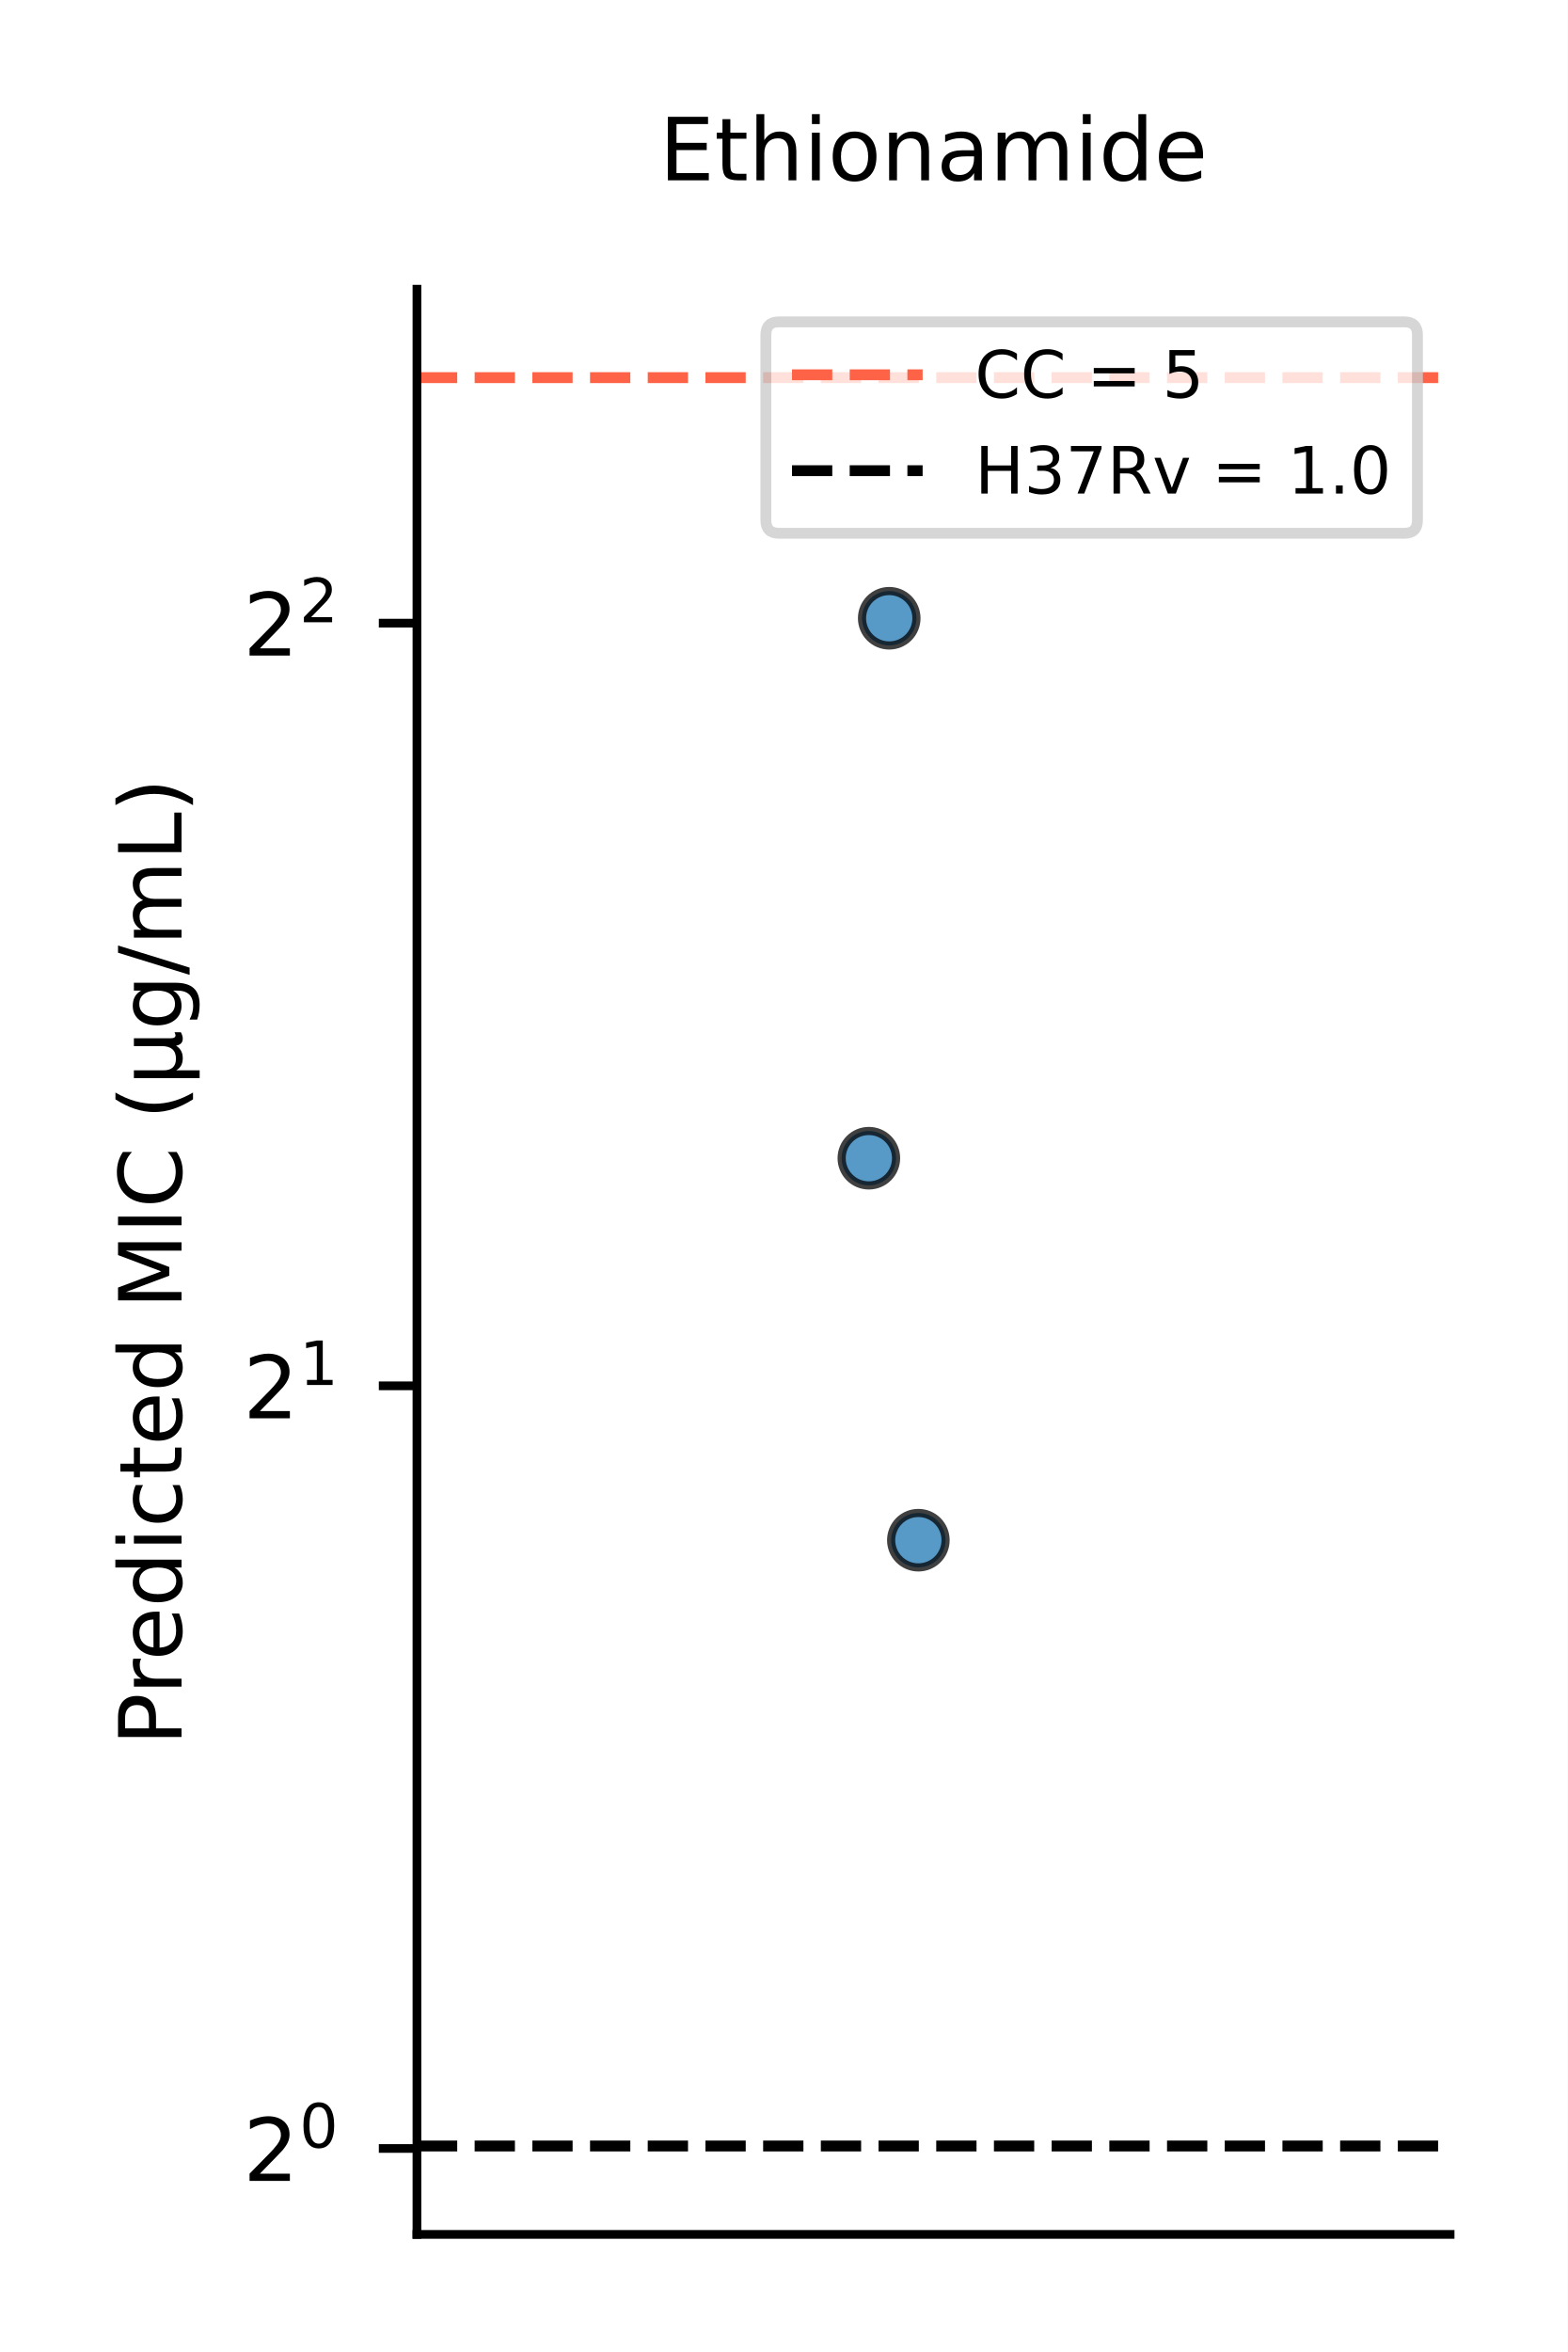
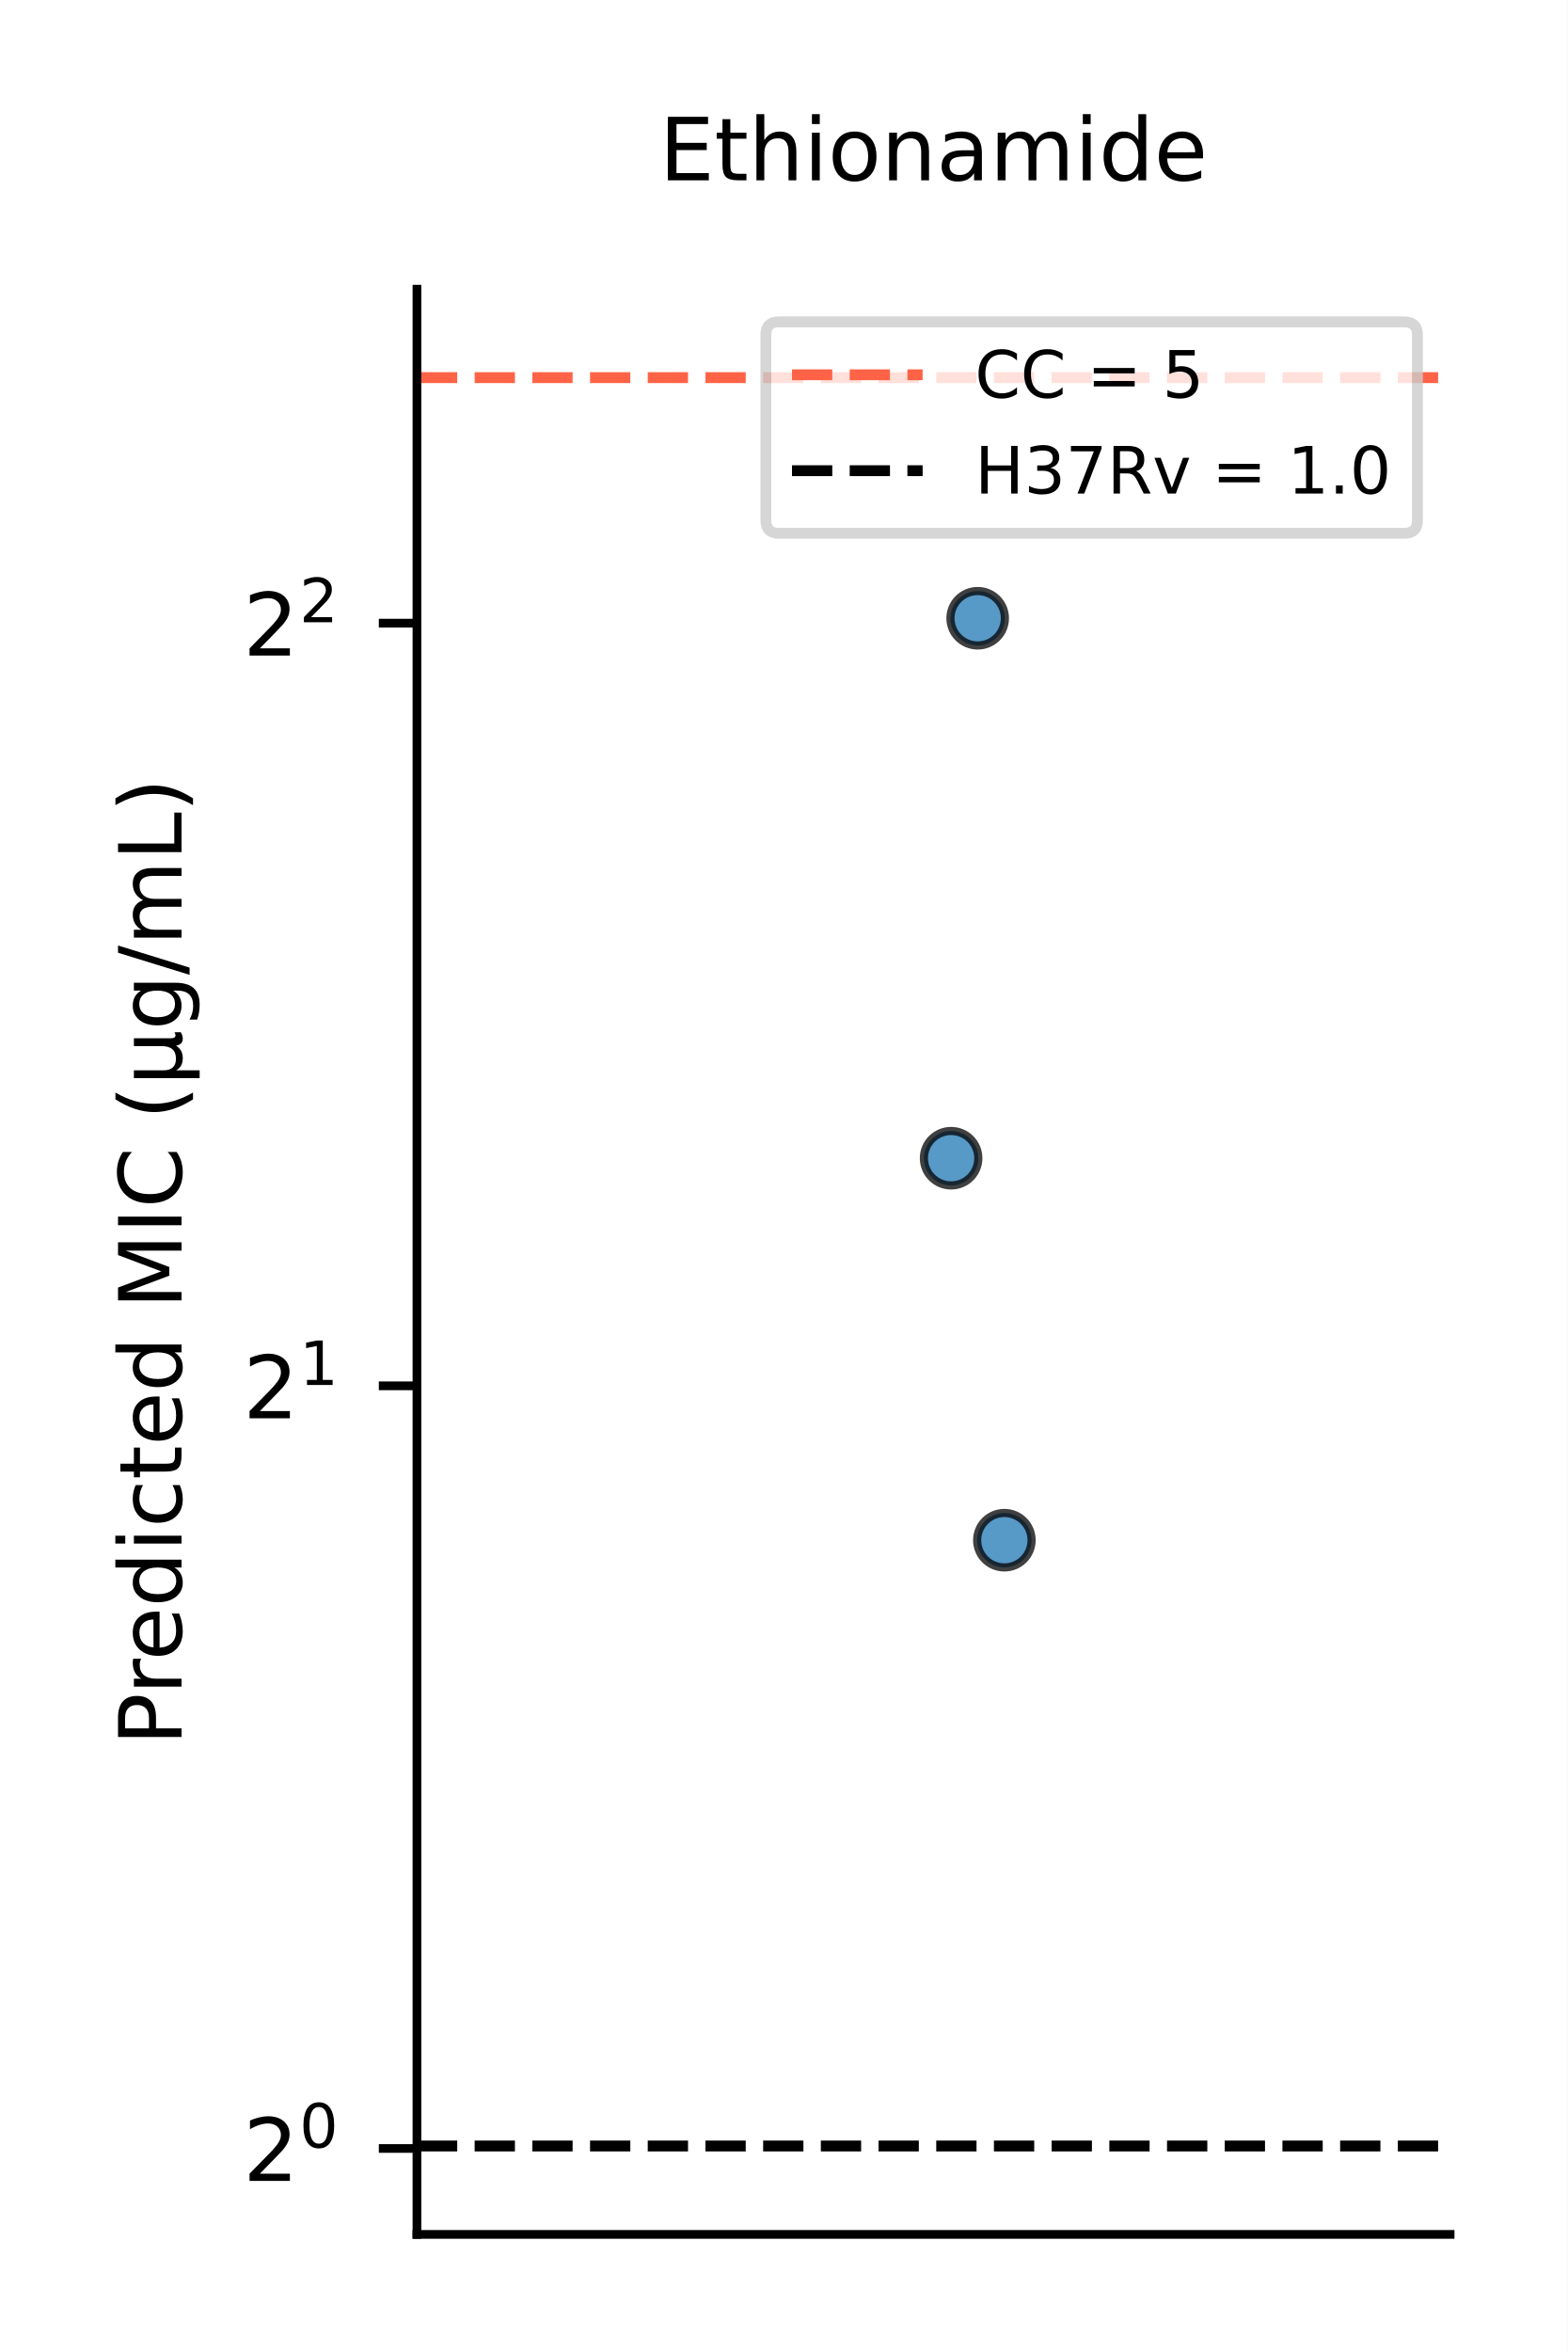
<svg xmlns="http://www.w3.org/2000/svg" xmlns:xlink="http://www.w3.org/1999/xlink" width="144pt" height="216pt" viewBox="0 0 144 216" version="1.1">
  <defs>
    <style type="text/css">*{stroke-linejoin: round; stroke-linecap: butt}</style>
  </defs>
  <g id="figure_1">
    <g id="patch_1">
      <path d="M 0 216  L 144 216  L 144 0  L 0 0  z " style="fill: #ffffff" />
    </g>
    <g id="axes_1">
      <g id="patch_2">
        <path d="M 38.298 205.2  L 133.2 205.2  L 133.2 26.56  L 38.298 26.56  z " style="fill: #ffffff" />
      </g>
      <g id="line2d_1">
-         <path d="M 38.298 34.68  L 133.2 34.68  " clip-path="url(#p4272e6ca55)" style="fill: none; stroke-dasharray: 3.7,1.6; stroke-dashoffset: 0; stroke: #ff6347" />
+         <path d="M 38.298 34.68  L 133.2 34.68  " clip-path="url(#p6dc741ad6f)" style="fill: none; stroke-dasharray: 3.7,1.6; stroke-dashoffset: 0; stroke: #ff6347" />
      </g>
      <g id="line2d_2">
-         <path d="M 38.298 197.08  L 133.2 197.08  " clip-path="url(#p4272e6ca55)" style="fill: none; stroke-dasharray: 3.7,1.6; stroke-dashoffset: 0; stroke: #000000" />
+         <path d="M 38.298 197.08  L 133.2 197.08  " clip-path="url(#p6dc741ad6f)" style="fill: none; stroke-dasharray: 3.7,1.6; stroke-dashoffset: 0; stroke: #000000" />
      </g>
      <g id="matplotlib.axis_1" />
      <g id="matplotlib.axis_2">
        <g id="ytick_1">
          <g id="line2d_3">
            <defs>
-               <path id="mb351aa319f" d="M 0 0  L -3.5 0  " style="stroke: #000000; stroke-width: 0.8" />
+               <path id="m0effb9672f" d="M 0 0  L -3.5 0  " style="stroke: #000000; stroke-width: 0.8" />
            </defs>
            <g>
-               <use xlink:href="#mb351aa319f" x="38.298" y="197.309" style="stroke: #000000; stroke-width: 0.8" />
+               <use xlink:href="#m0effb9672f" x="38.298" y="197.309" style="stroke: #000000; stroke-width: 0.8" />
            </g>
          </g>
          <g id="text_1">
            <g transform="translate(22.33774 200.3479) scale(0.08 -0.08)">
              <defs>
                <path id="DejaVuSans-32" d="M 1228 531  L 3431 531  L 3431 0  L 469 0  L 469 531  Q 828 903 1448 1529  Q 2069 2156 2228 2338  Q 2531 2678 2651 2914  Q 2772 3150 2772 3378  Q 2772 3750 2511 3984  Q 2250 4219 1831 4219  Q 1534 4219 1204 4116  Q 875 4013 500 3803  L 500 4441  Q 881 4594 1212 4672  Q 1544 4750 1819 4750  Q 2544 4750 2975 4387  Q 3406 4025 3406 3419  Q 3406 3131 3298 2873  Q 3191 2616 2906 2266  Q 2828 2175 2409 1742  Q 1991 1309 1228 531  z " transform="scale(0.015625)" />
                <path id="DejaVuSans-30" d="M 2034 4250  Q 1547 4250 1301 3770  Q 1056 3291 1056 2328  Q 1056 1369 1301 889  Q 1547 409 2034 409  Q 2525 409 2770 889  Q 3016 1369 3016 2328  Q 3016 3291 2770 3770  Q 2525 4250 2034 4250  z M 2034 4750  Q 2819 4750 3233 4129  Q 3647 3509 3647 2328  Q 3647 1150 3233 529  Q 2819 -91 2034 -91  Q 1250 -91 836 529  Q 422 1150 422 2328  Q 422 3509 836 4129  Q 1250 4750 2034 4750  z " transform="scale(0.015625)" />
              </defs>
              <use xlink:href="#DejaVuSans-32" transform="translate(0 0.765625)" />
              <use xlink:href="#DejaVuSans-30" transform="translate(64.58008 39.04688) scale(0.7)" />
            </g>
          </g>
        </g>
        <g id="ytick_2">
          <g id="line2d_4">
            <g>
-               <use xlink:href="#mb351aa319f" x="38.298" y="127.268" style="stroke: #000000; stroke-width: 0.8" />
+               <use xlink:href="#m0effb9672f" x="38.298" y="127.268" style="stroke: #000000; stroke-width: 0.8" />
            </g>
          </g>
          <g id="text_2">
            <g transform="translate(22.33774 130.3076) scale(0.08 -0.08)">
              <defs>
                <path id="DejaVuSans-31" d="M 794 531  L 1825 531  L 1825 4091  L 703 3866  L 703 4441  L 1819 4666  L 2450 4666  L 2450 531  L 3481 531  L 3481 0  L 794 0  L 794 531  z " transform="scale(0.015625)" />
              </defs>
              <use xlink:href="#DejaVuSans-32" transform="translate(0 0.684375)" />
              <use xlink:href="#DejaVuSans-31" transform="translate(64.58008 38.96563) scale(0.7)" />
            </g>
          </g>
        </g>
        <g id="ytick_3">
          <g id="line2d_5">
            <g>
-               <use xlink:href="#mb351aa319f" x="38.298" y="57.228" style="stroke: #000000; stroke-width: 0.8" />
+               <use xlink:href="#m0effb9672f" x="38.298" y="57.228" style="stroke: #000000; stroke-width: 0.8" />
            </g>
          </g>
          <g id="text_3">
            <g transform="translate(22.33774 60.26731) scale(0.08 -0.08)">
              <use xlink:href="#DejaVuSans-32" transform="translate(0 0.765625)" />
              <use xlink:href="#DejaVuSans-32" transform="translate(64.58008 39.04688) scale(0.7)" />
            </g>
          </g>
        </g>
        <g id="text_4">
          <g transform="translate(16.67399 160.3013) rotate(-90) scale(0.08 -0.08)">
            <defs>
              <path id="DejaVuSans-50" d="M 1259 4147  L 1259 2394  L 2053 2394  Q 2494 2394 2734 2622  Q 2975 2850 2975 3272  Q 2975 3691 2734 3919  Q 2494 4147 2053 4147  L 1259 4147  z M 628 4666  L 2053 4666  Q 2838 4666 3239 4311  Q 3641 3956 3641 3272  Q 3641 2581 3239 2228  Q 2838 1875 2053 1875  L 1259 1875  L 1259 0  L 628 0  L 628 4666  z " transform="scale(0.015625)" />
              <path id="DejaVuSans-72" d="M 2631 2963  Q 2534 3019 2420 3045  Q 2306 3072 2169 3072  Q 1681 3072 1420 2755  Q 1159 2438 1159 1844  L 1159 0  L 581 0  L 581 3500  L 1159 3500  L 1159 2956  Q 1341 3275 1631 3429  Q 1922 3584 2338 3584  Q 2397 3584 2469 3576  Q 2541 3569 2628 3553  L 2631 2963  z " transform="scale(0.015625)" />
              <path id="DejaVuSans-65" d="M 3597 1894  L 3597 1613  L 953 1613  Q 991 1019 1311 708  Q 1631 397 2203 397  Q 2534 397 2845 478  Q 3156 559 3463 722  L 3463 178  Q 3153 47 2828 -22  Q 2503 -91 2169 -91  Q 1331 -91 842 396  Q 353 884 353 1716  Q 353 2575 817 3079  Q 1281 3584 2069 3584  Q 2775 3584 3186 3129  Q 3597 2675 3597 1894  z M 3022 2063  Q 3016 2534 2758 2815  Q 2500 3097 2075 3097  Q 1594 3097 1305 2825  Q 1016 2553 972 2059  L 3022 2063  z " transform="scale(0.015625)" />
              <path id="DejaVuSans-64" d="M 2906 2969  L 2906 4863  L 3481 4863  L 3481 0  L 2906 0  L 2906 525  Q 2725 213 2448 61  Q 2172 -91 1784 -91  Q 1150 -91 751 415  Q 353 922 353 1747  Q 353 2572 751 3078  Q 1150 3584 1784 3584  Q 2172 3584 2448 3432  Q 2725 3281 2906 2969  z M 947 1747  Q 947 1113 1208 752  Q 1469 391 1925 391  Q 2381 391 2643 752  Q 2906 1113 2906 1747  Q 2906 2381 2643 2742  Q 2381 3103 1925 3103  Q 1469 3103 1208 2742  Q 947 2381 947 1747  z " transform="scale(0.015625)" />
              <path id="DejaVuSans-69" d="M 603 3500  L 1178 3500  L 1178 0  L 603 0  L 603 3500  z M 603 4863  L 1178 4863  L 1178 4134  L 603 4134  L 603 4863  z " transform="scale(0.015625)" />
              <path id="DejaVuSans-63" d="M 3122 3366  L 3122 2828  Q 2878 2963 2633 3030  Q 2388 3097 2138 3097  Q 1578 3097 1268 2742  Q 959 2388 959 1747  Q 959 1106 1268 751  Q 1578 397 2138 397  Q 2388 397 2633 464  Q 2878 531 3122 666  L 3122 134  Q 2881 22 2623 -34  Q 2366 -91 2075 -91  Q 1284 -91 818 406  Q 353 903 353 1747  Q 353 2603 823 3093  Q 1294 3584 2113 3584  Q 2378 3584 2631 3529  Q 2884 3475 3122 3366  z " transform="scale(0.015625)" />
              <path id="DejaVuSans-74" d="M 1172 4494  L 1172 3500  L 2356 3500  L 2356 3053  L 1172 3053  L 1172 1153  Q 1172 725 1289 603  Q 1406 481 1766 481  L 2356 481  L 2356 0  L 1766 0  Q 1100 0 847 248  Q 594 497 594 1153  L 594 3053  L 172 3053  L 172 3500  L 594 3500  L 594 4494  L 1172 4494  z " transform="scale(0.015625)" />
              <path id="DejaVuSans-20" transform="scale(0.015625)" />
              <path id="DejaVuSans-4d" d="M 628 4666  L 1569 4666  L 2759 1491  L 3956 4666  L 4897 4666  L 4897 0  L 4281 0  L 4281 4097  L 3078 897  L 2444 897  L 1241 4097  L 1241 0  L 628 0  L 628 4666  z " transform="scale(0.015625)" />
              <path id="DejaVuSans-49" d="M 628 4666  L 1259 4666  L 1259 0  L 628 0  L 628 4666  z " transform="scale(0.015625)" />
              <path id="DejaVuSans-43" d="M 4122 4306  L 4122 3641  Q 3803 3938 3442 4084  Q 3081 4231 2675 4231  Q 1875 4231 1450 3742  Q 1025 3253 1025 2328  Q 1025 1406 1450 917  Q 1875 428 2675 428  Q 3081 428 3442 575  Q 3803 722 4122 1019  L 4122 359  Q 3791 134 3420 21  Q 3050 -91 2638 -91  Q 1578 -91 968 557  Q 359 1206 359 2328  Q 359 3453 968 4101  Q 1578 4750 2638 4750  Q 3056 4750 3426 4639  Q 3797 4528 4122 4306  z " transform="scale(0.015625)" />
              <path id="DejaVuSans-28" d="M 1984 4856  Q 1566 4138 1362 3434  Q 1159 2731 1159 2009  Q 1159 1288 1364 580  Q 1569 -128 1984 -844  L 1484 -844  Q 1016 -109 783 600  Q 550 1309 550 2009  Q 550 2706 781 3412  Q 1013 4119 1484 4856  L 1984 4856  z " transform="scale(0.015625)" />
              <path id="DejaVuSans-b5" d="M 544 -1331  L 544 3500  L 1119 3500  L 1119 1325  Q 1119 872 1334 640  Q 1550 409 1972 409  Q 2434 409 2667 671  Q 2900 934 2900 1459  L 2900 3500  L 3475 3500  L 3475 806  Q 3475 619 3529 530  Q 3584 441 3700 441  Q 3728 441 3778 458  Q 3828 475 3916 513  L 3916 50  Q 3788 -22 3673 -56  Q 3559 -91 3450 -91  Q 3234 -91 3106 31  Q 2978 153 2931 403  Q 2775 156 2548 32  Q 2322 -91 2016 -91  Q 1697 -91 1473 31  Q 1250 153 1119 397  L 1119 -1331  L 544 -1331  z " transform="scale(0.015625)" />
              <path id="DejaVuSans-67" d="M 2906 1791  Q 2906 2416 2648 2759  Q 2391 3103 1925 3103  Q 1463 3103 1205 2759  Q 947 2416 947 1791  Q 947 1169 1205 825  Q 1463 481 1925 481  Q 2391 481 2648 825  Q 2906 1169 2906 1791  z M 3481 434  Q 3481 -459 3084 -895  Q 2688 -1331 1869 -1331  Q 1566 -1331 1297 -1286  Q 1028 -1241 775 -1147  L 775 -588  Q 1028 -725 1275 -790  Q 1522 -856 1778 -856  Q 2344 -856 2625 -561  Q 2906 -266 2906 331  L 2906 616  Q 2728 306 2450 153  Q 2172 0 1784 0  Q 1141 0 747 490  Q 353 981 353 1791  Q 353 2603 747 3093  Q 1141 3584 1784 3584  Q 2172 3584 2450 3431  Q 2728 3278 2906 2969  L 2906 3500  L 3481 3500  L 3481 434  z " transform="scale(0.015625)" />
              <path id="DejaVuSans-2f" d="M 1625 4666  L 2156 4666  L 531 -594  L 0 -594  L 1625 4666  z " transform="scale(0.015625)" />
              <path id="DejaVuSans-6d" d="M 3328 2828  Q 3544 3216 3844 3400  Q 4144 3584 4550 3584  Q 5097 3584 5394 3201  Q 5691 2819 5691 2113  L 5691 0  L 5113 0  L 5113 2094  Q 5113 2597 4934 2840  Q 4756 3084 4391 3084  Q 3944 3084 3684 2787  Q 3425 2491 3425 1978  L 3425 0  L 2847 0  L 2847 2094  Q 2847 2600 2669 2842  Q 2491 3084 2119 3084  Q 1678 3084 1418 2786  Q 1159 2488 1159 1978  L 1159 0  L 581 0  L 581 3500  L 1159 3500  L 1159 2956  Q 1356 3278 1631 3431  Q 1906 3584 2284 3584  Q 2666 3584 2933 3390  Q 3200 3197 3328 2828  z " transform="scale(0.015625)" />
              <path id="DejaVuSans-4c" d="M 628 4666  L 1259 4666  L 1259 531  L 3531 531  L 3531 0  L 628 0  L 628 4666  z " transform="scale(0.015625)" />
              <path id="DejaVuSans-29" d="M 513 4856  L 1013 4856  Q 1481 4119 1714 3412  Q 1947 2706 1947 2009  Q 1947 1309 1714 600  Q 1481 -109 1013 -844  L 513 -844  Q 928 -128 1133 580  Q 1338 1288 1338 2009  Q 1338 2731 1133 3434  Q 928 4138 513 4856  z " transform="scale(0.015625)" />
            </defs>
            <use xlink:href="#DejaVuSans-50" />
            <use xlink:href="#DejaVuSans-72" x="58.553" />
            <use xlink:href="#DejaVuSans-65" x="97.416" />
            <use xlink:href="#DejaVuSans-64" x="158.939" />
            <use xlink:href="#DejaVuSans-69" x="222.416" />
            <use xlink:href="#DejaVuSans-63" x="250.199" />
            <use xlink:href="#DejaVuSans-74" x="305.18" />
            <use xlink:href="#DejaVuSans-65" x="344.389" />
            <use xlink:href="#DejaVuSans-64" x="405.912" />
            <use xlink:href="#DejaVuSans-20" x="469.389" />
            <use xlink:href="#DejaVuSans-4d" x="501.176" />
            <use xlink:href="#DejaVuSans-49" x="587.455" />
            <use xlink:href="#DejaVuSans-43" x="616.947" />
            <use xlink:href="#DejaVuSans-20" x="686.771" />
            <use xlink:href="#DejaVuSans-28" x="718.559" />
            <use xlink:href="#DejaVuSans-b5" x="757.572" />
            <use xlink:href="#DejaVuSans-67" x="821.195" />
            <use xlink:href="#DejaVuSans-2f" x="884.672" />
            <use xlink:href="#DejaVuSans-6d" x="918.363" />
            <use xlink:href="#DejaVuSans-4c" x="1015.775" />
            <use xlink:href="#DejaVuSans-29" x="1071.488" />
          </g>
        </g>
      </g>
      <g id="patch_3">
        <path d="M 38.298 205.2  L 38.298 26.56  " style="fill: none; stroke: #000000; stroke-width: 0.8; stroke-linejoin: miter; stroke-linecap: square" />
      </g>
      <g id="patch_4">
        <path d="M 38.298 205.2  L 133.2 205.2  " style="fill: none; stroke: #000000; stroke-width: 0.8; stroke-linejoin: miter; stroke-linecap: square" />
      </g>
      <g id="PathCollection_1">
        <defs>
-           <path id="m839e8e0487" d="M 0 2.5  C 0.663 2.5 1.299 2.237 1.768 1.768  C 2.237 1.299 2.5 0.663 2.5 0  C 2.5 -0.663 2.237 -1.299 1.768 -1.768  C 1.299 -2.237 0.663 -2.5 0 -2.5  C -0.663 -2.5 -1.299 -2.237 -1.768 -1.768  C -2.237 -1.299 -2.5 -0.663 -2.5 0  C -2.5 0.663 -2.237 1.299 -1.768 1.768  C -1.299 2.237 -0.663 2.5 0 2.5  z " style="stroke: #000000; stroke-opacity: 0.75; stroke-width: 0.75" />
+           <path id="m639903e305" d="M 0 2.5  C 0.663 2.5 1.299 2.237 1.768 1.768  C 2.237 1.299 2.5 0.663 2.5 0  C 2.5 -0.663 2.237 -1.299 1.768 -1.768  C 1.299 -2.237 0.663 -2.5 0 -2.5  C -0.663 -2.5 -1.299 -2.237 -1.768 -1.768  C -2.237 -1.299 -2.5 -0.663 -2.5 0  C -2.5 0.663 -2.237 1.299 -1.768 1.768  C -1.299 2.237 -0.663 2.5 0 2.5  z " style="stroke: #000000; stroke-opacity: 0.75; stroke-width: 0.75" />
        </defs>
-         <g clip-path="url(#p4272e6ca55)">
-           <use xlink:href="#m839e8e0487" x="84.356" y="141.446" style="fill: #1f77b4; fill-opacity: 0.75; stroke: #000000; stroke-opacity: 0.75; stroke-width: 0.75" />
-           <use xlink:href="#m839e8e0487" x="79.809" y="106.366" style="fill: #1f77b4; fill-opacity: 0.75; stroke: #000000; stroke-opacity: 0.75; stroke-width: 0.75" />
-           <use xlink:href="#m839e8e0487" x="81.68" y="56.778" style="fill: #1f77b4; fill-opacity: 0.75; stroke: #000000; stroke-opacity: 0.75; stroke-width: 0.75" />
+         <g clip-path="url(#p6dc741ad6f)">
+           <use xlink:href="#m639903e305" x="92.256" y="141.446" style="fill: #1f77b4; fill-opacity: 0.75; stroke: #000000; stroke-opacity: 0.75; stroke-width: 0.75" />
+           <use xlink:href="#m639903e305" x="87.364" y="106.366" style="fill: #1f77b4; fill-opacity: 0.75; stroke: #000000; stroke-opacity: 0.75; stroke-width: 0.75" />
+           <use xlink:href="#m639903e305" x="89.805" y="56.778" style="fill: #1f77b4; fill-opacity: 0.75; stroke: #000000; stroke-opacity: 0.75; stroke-width: 0.75" />
        </g>
      </g>
      <g id="text_5">
        <g transform="translate(60.56512 16.56) scale(0.08 -0.08)">
          <defs>
            <path id="DejaVuSans-45" d="M 628 4666  L 3578 4666  L 3578 4134  L 1259 4134  L 1259 2753  L 3481 2753  L 3481 2222  L 1259 2222  L 1259 531  L 3634 531  L 3634 0  L 628 0  L 628 4666  z " transform="scale(0.015625)" />
            <path id="DejaVuSans-68" d="M 3513 2113  L 3513 0  L 2938 0  L 2938 2094  Q 2938 2591 2744 2837  Q 2550 3084 2163 3084  Q 1697 3084 1428 2787  Q 1159 2491 1159 1978  L 1159 0  L 581 0  L 581 4863  L 1159 4863  L 1159 2956  Q 1366 3272 1645 3428  Q 1925 3584 2291 3584  Q 2894 3584 3203 3211  Q 3513 2838 3513 2113  z " transform="scale(0.015625)" />
            <path id="DejaVuSans-6f" d="M 1959 3097  Q 1497 3097 1228 2736  Q 959 2375 959 1747  Q 959 1119 1226 758  Q 1494 397 1959 397  Q 2419 397 2687 759  Q 2956 1122 2956 1747  Q 2956 2369 2687 2733  Q 2419 3097 1959 3097  z M 1959 3584  Q 2709 3584 3137 3096  Q 3566 2609 3566 1747  Q 3566 888 3137 398  Q 2709 -91 1959 -91  Q 1206 -91 779 398  Q 353 888 353 1747  Q 353 2609 779 3096  Q 1206 3584 1959 3584  z " transform="scale(0.015625)" />
            <path id="DejaVuSans-6e" d="M 3513 2113  L 3513 0  L 2938 0  L 2938 2094  Q 2938 2591 2744 2837  Q 2550 3084 2163 3084  Q 1697 3084 1428 2787  Q 1159 2491 1159 1978  L 1159 0  L 581 0  L 581 3500  L 1159 3500  L 1159 2956  Q 1366 3272 1645 3428  Q 1925 3584 2291 3584  Q 2894 3584 3203 3211  Q 3513 2838 3513 2113  z " transform="scale(0.015625)" />
            <path id="DejaVuSans-61" d="M 2194 1759  Q 1497 1759 1228 1600  Q 959 1441 959 1056  Q 959 750 1161 570  Q 1363 391 1709 391  Q 2188 391 2477 730  Q 2766 1069 2766 1631  L 2766 1759  L 2194 1759  z M 3341 1997  L 3341 0  L 2766 0  L 2766 531  Q 2569 213 2275 61  Q 1981 -91 1556 -91  Q 1019 -91 701 211  Q 384 513 384 1019  Q 384 1609 779 1909  Q 1175 2209 1959 2209  L 2766 2209  L 2766 2266  Q 2766 2663 2505 2880  Q 2244 3097 1772 3097  Q 1472 3097 1187 3025  Q 903 2953 641 2809  L 641 3341  Q 956 3463 1253 3523  Q 1550 3584 1831 3584  Q 2591 3584 2966 3190  Q 3341 2797 3341 1997  z " transform="scale(0.015625)" />
          </defs>
          <use xlink:href="#DejaVuSans-45" />
          <use xlink:href="#DejaVuSans-74" x="63.184" />
          <use xlink:href="#DejaVuSans-68" x="102.393" />
          <use xlink:href="#DejaVuSans-69" x="165.771" />
          <use xlink:href="#DejaVuSans-6f" x="193.555" />
          <use xlink:href="#DejaVuSans-6e" x="254.736" />
          <use xlink:href="#DejaVuSans-61" x="318.115" />
          <use xlink:href="#DejaVuSans-6d" x="379.395" />
          <use xlink:href="#DejaVuSans-69" x="476.807" />
          <use xlink:href="#DejaVuSans-64" x="504.59" />
          <use xlink:href="#DejaVuSans-65" x="568.066" />
        </g>
      </g>
      <g id="legend_1">
        <g id="patch_5">
          <path d="M 71.549 48.974  L 129 48.974  Q 130.2 48.974 130.2 47.774  L 130.2 30.76  Q 130.2 29.56 129 29.56  L 71.549 29.56  Q 70.349 29.56 70.349 30.76  L 70.349 47.774  Q 70.349 48.974 71.549 48.974  z " style="fill: #ffffff; opacity: 0.8; stroke: #cccccc; stroke-linejoin: miter" />
        </g>
        <g id="line2d_6">
          <path d="M 72.749 34.419  L 78.749 34.419  L 84.749 34.419  " style="fill: none; stroke-dasharray: 3.7,1.6; stroke-dashoffset: 0; stroke: #ff6347" />
        </g>
        <g id="text_6">
          <g transform="translate(89.54906 36.51906) scale(0.06 -0.06)">
            <defs>
              <path id="DejaVuSans-3d" d="M 678 2906  L 4684 2906  L 4684 2381  L 678 2381  L 678 2906  z M 678 1631  L 4684 1631  L 4684 1100  L 678 1100  L 678 1631  z " transform="scale(0.015625)" />
              <path id="DejaVuSans-35" d="M 691 4666  L 3169 4666  L 3169 4134  L 1269 4134  L 1269 2991  Q 1406 3038 1543 3061  Q 1681 3084 1819 3084  Q 2600 3084 3056 2656  Q 3513 2228 3513 1497  Q 3513 744 3044 326  Q 2575 -91 1722 -91  Q 1428 -91 1123 -41  Q 819 9 494 109  L 494 744  Q 775 591 1075 516  Q 1375 441 1709 441  Q 2250 441 2565 725  Q 2881 1009 2881 1497  Q 2881 1984 2565 2268  Q 2250 2553 1709 2553  Q 1456 2553 1204 2497  Q 953 2441 691 2322  L 691 4666  z " transform="scale(0.015625)" />
            </defs>
            <use xlink:href="#DejaVuSans-43" />
            <use xlink:href="#DejaVuSans-43" x="69.824" />
            <use xlink:href="#DejaVuSans-20" x="139.648" />
            <use xlink:href="#DejaVuSans-3d" x="171.436" />
            <use xlink:href="#DejaVuSans-20" x="255.225" />
            <use xlink:href="#DejaVuSans-35" x="287.012" />
          </g>
        </g>
        <g id="line2d_7">
          <path d="M 72.749 43.226  L 78.749 43.226  L 84.749 43.226  " style="fill: none; stroke-dasharray: 3.7,1.6; stroke-dashoffset: 0; stroke: #000000" />
        </g>
        <g id="text_7">
          <g transform="translate(89.54906 45.32594) scale(0.06 -0.06)">
            <defs>
              <path id="DejaVuSans-48" d="M 628 4666  L 1259 4666  L 1259 2753  L 3553 2753  L 3553 4666  L 4184 4666  L 4184 0  L 3553 0  L 3553 2222  L 1259 2222  L 1259 0  L 628 0  L 628 4666  z " transform="scale(0.015625)" />
              <path id="DejaVuSans-33" d="M 2597 2516  Q 3050 2419 3304 2112  Q 3559 1806 3559 1356  Q 3559 666 3084 287  Q 2609 -91 1734 -91  Q 1441 -91 1130 -33  Q 819 25 488 141  L 488 750  Q 750 597 1062 519  Q 1375 441 1716 441  Q 2309 441 2620 675  Q 2931 909 2931 1356  Q 2931 1769 2642 2001  Q 2353 2234 1838 2234  L 1294 2234  L 1294 2753  L 1863 2753  Q 2328 2753 2575 2939  Q 2822 3125 2822 3475  Q 2822 3834 2567 4026  Q 2313 4219 1838 4219  Q 1578 4219 1281 4162  Q 984 4106 628 3988  L 628 4550  Q 988 4650 1302 4700  Q 1616 4750 1894 4750  Q 2613 4750 3031 4423  Q 3450 4097 3450 3541  Q 3450 3153 3228 2886  Q 3006 2619 2597 2516  z " transform="scale(0.015625)" />
              <path id="DejaVuSans-37" d="M 525 4666  L 3525 4666  L 3525 4397  L 1831 0  L 1172 0  L 2766 4134  L 525 4134  L 525 4666  z " transform="scale(0.015625)" />
              <path id="DejaVuSans-52" d="M 2841 2188  Q 3044 2119 3236 1894  Q 3428 1669 3622 1275  L 4263 0  L 3584 0  L 2988 1197  Q 2756 1666 2539 1819  Q 2322 1972 1947 1972  L 1259 1972  L 1259 0  L 628 0  L 628 4666  L 2053 4666  Q 2853 4666 3247 4331  Q 3641 3997 3641 3322  Q 3641 2881 3436 2590  Q 3231 2300 2841 2188  z M 1259 4147  L 1259 2491  L 2053 2491  Q 2509 2491 2742 2702  Q 2975 2913 2975 3322  Q 2975 3731 2742 3939  Q 2509 4147 2053 4147  L 1259 4147  z " transform="scale(0.015625)" />
              <path id="DejaVuSans-76" d="M 191 3500  L 800 3500  L 1894 563  L 2988 3500  L 3597 3500  L 2284 0  L 1503 0  L 191 3500  z " transform="scale(0.015625)" />
              <path id="DejaVuSans-2e" d="M 684 794  L 1344 794  L 1344 0  L 684 0  L 684 794  z " transform="scale(0.015625)" />
            </defs>
            <use xlink:href="#DejaVuSans-48" />
            <use xlink:href="#DejaVuSans-33" x="75.195" />
            <use xlink:href="#DejaVuSans-37" x="138.818" />
            <use xlink:href="#DejaVuSans-52" x="202.441" />
            <use xlink:href="#DejaVuSans-76" x="271.924" />
            <use xlink:href="#DejaVuSans-20" x="331.104" />
            <use xlink:href="#DejaVuSans-3d" x="362.891" />
            <use xlink:href="#DejaVuSans-20" x="446.68" />
            <use xlink:href="#DejaVuSans-31" x="478.467" />
            <use xlink:href="#DejaVuSans-2e" x="542.09" />
            <use xlink:href="#DejaVuSans-30" x="573.877" />
          </g>
        </g>
      </g>
    </g>
  </g>
  <defs>
-     <clipPath id="p4272e6ca55">
+     <clipPath id="p6dc741ad6f">
      <rect x="38.298" y="26.56" width="94.902" height="178.64" />
    </clipPath>
  </defs>
</svg>
